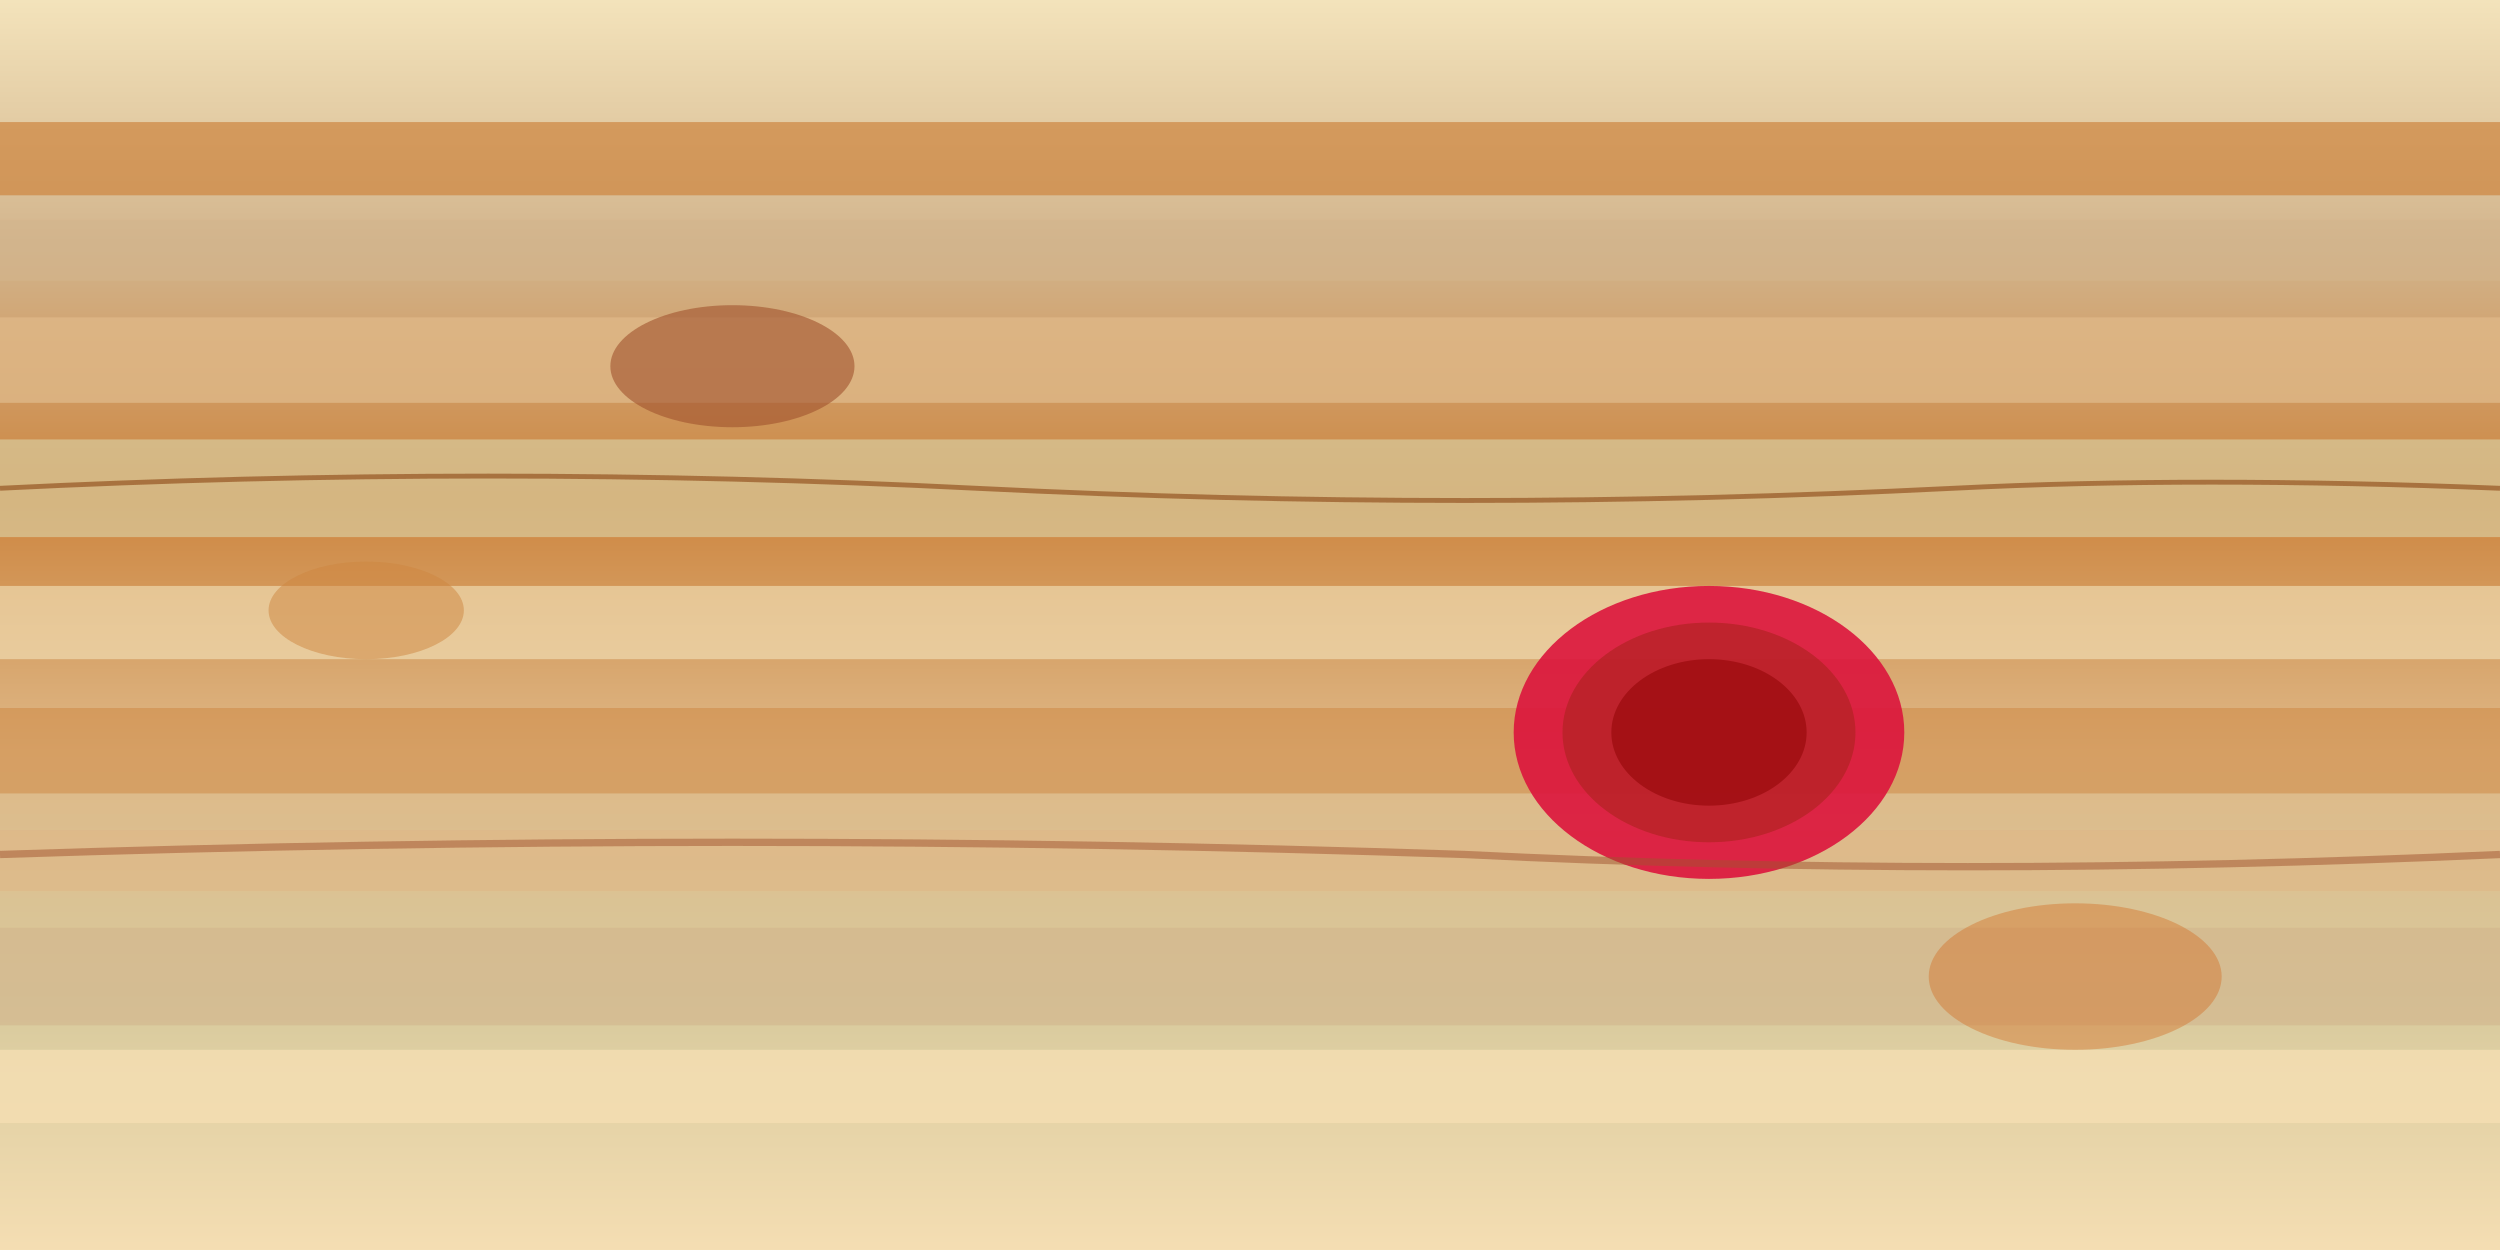
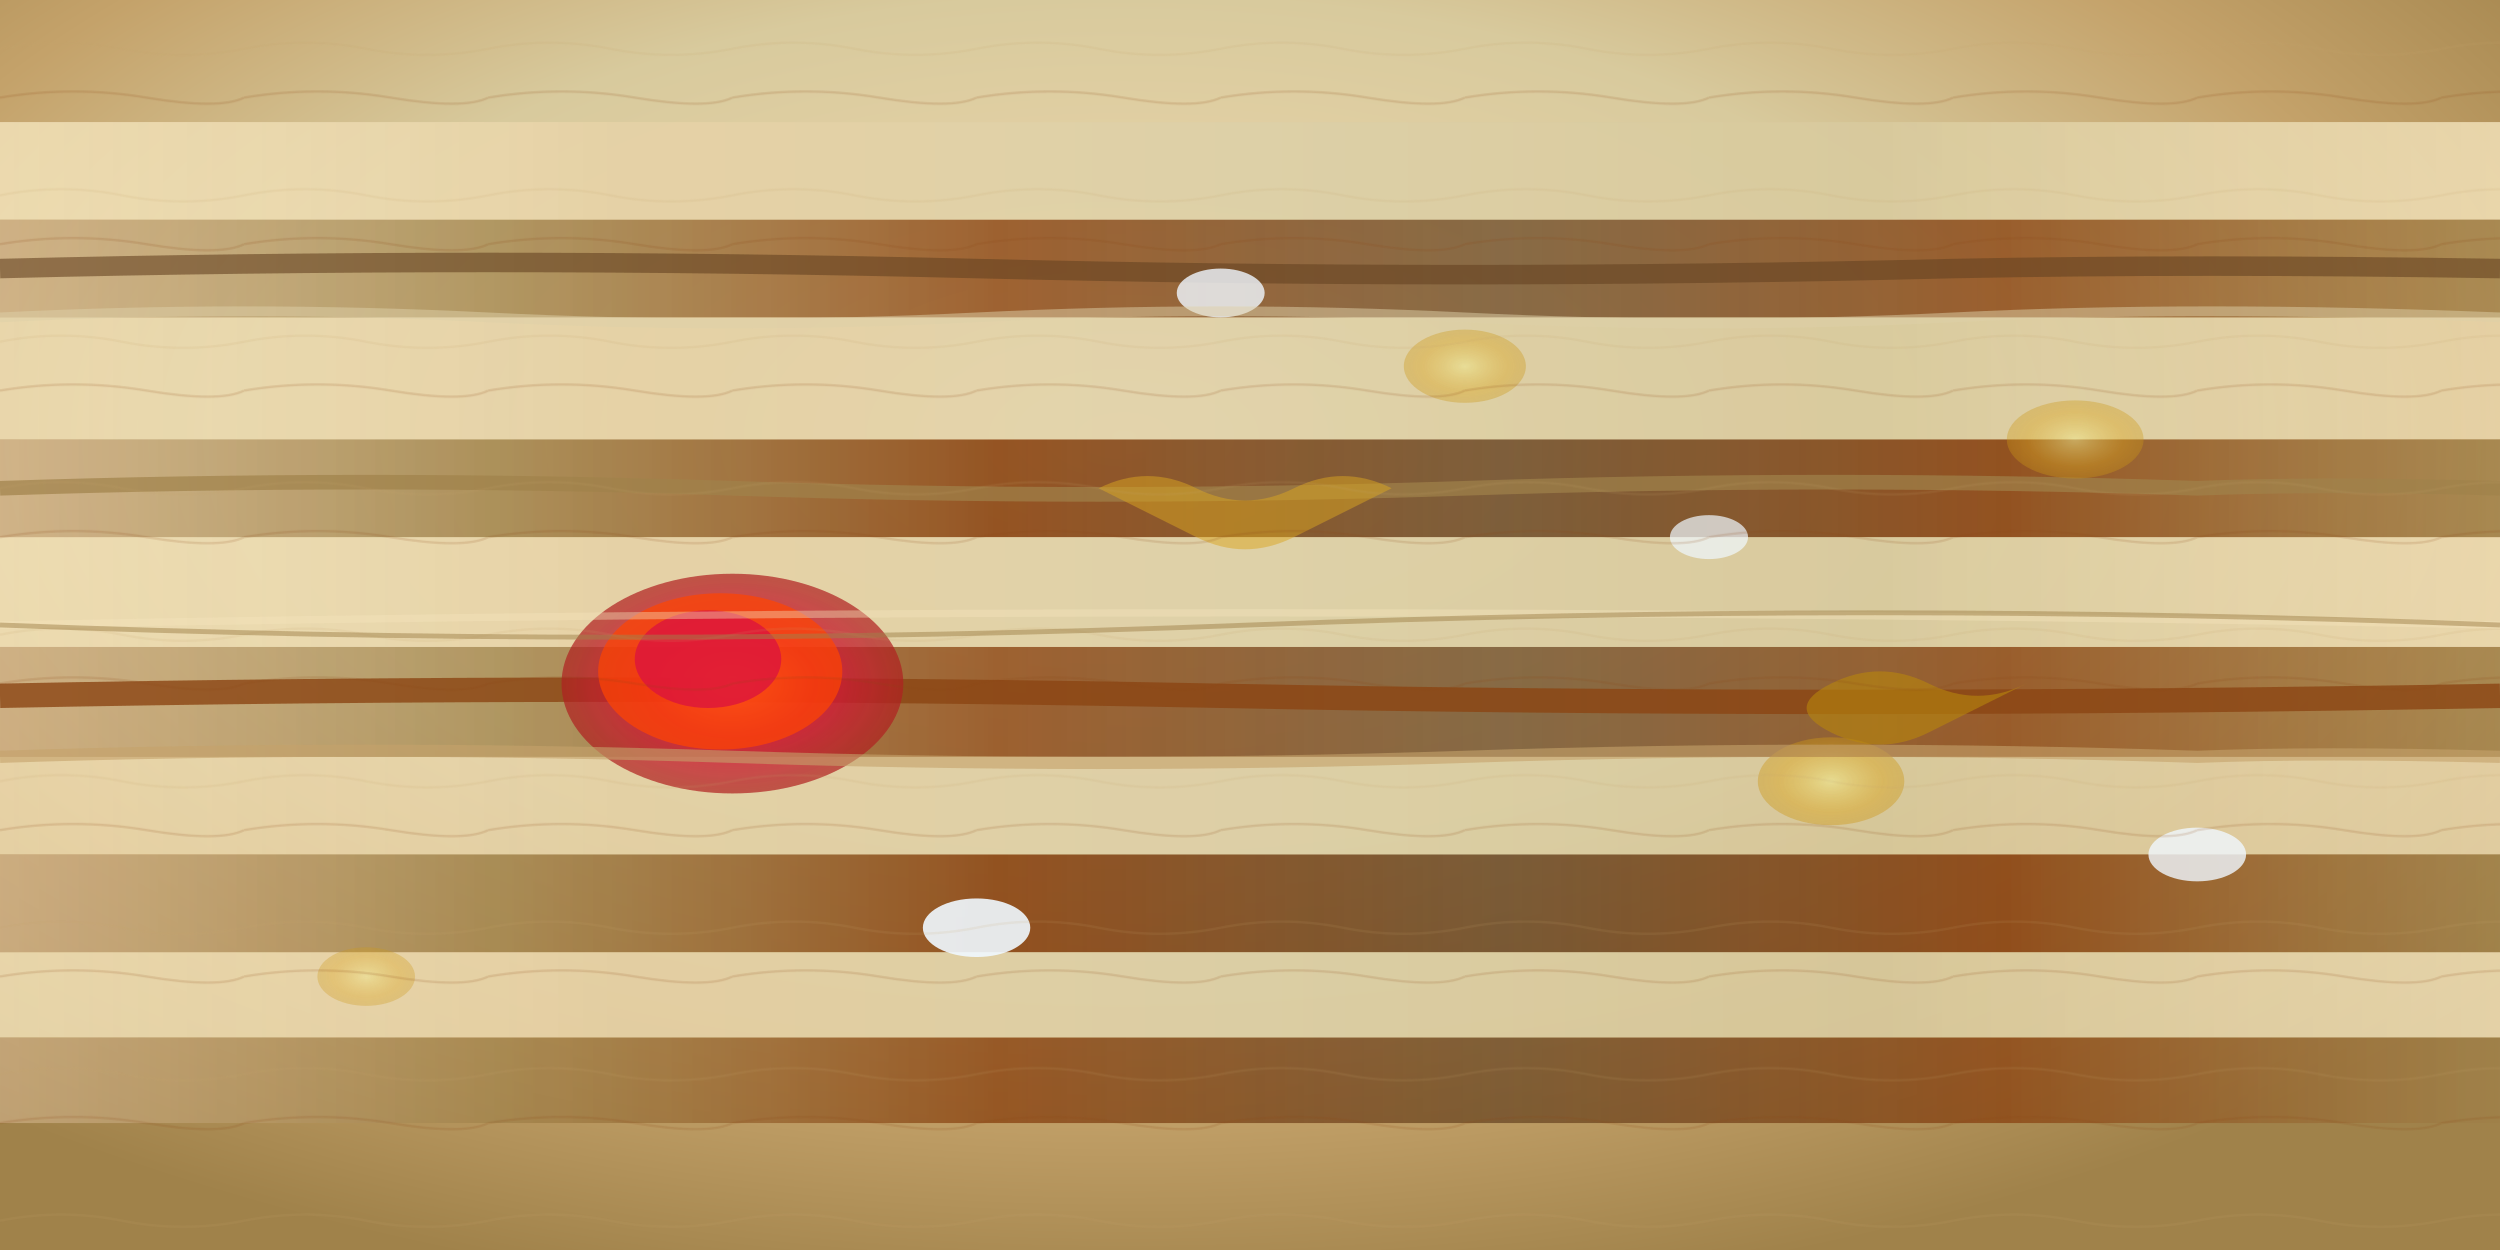
<svg xmlns="http://www.w3.org/2000/svg" width="1024" height="512">
  <defs>
-     <linearGradient id="jupiterGradient" x1="0%" y1="0%" x2="0%" y2="100%">
+     <radialGradient id="jupiterBase" cx="45%" cy="35%" r="70%">
      <stop offset="0%" style="stop-color:#F4E4BC;stop-opacity:1" />
-       <stop offset="20%" style="stop-color:#D2B48C;stop-opacity:1" />
-       <stop offset="40%" style="stop-color:#CD853F;stop-opacity:1" />
-       <stop offset="60%" style="stop-color:#DEB887;stop-opacity:1" />
-       <stop offset="80%" style="stop-color:#D8CA9D;stop-opacity:1" />
-       <stop offset="100%" style="stop-color:#F5DEB3;stop-opacity:1" />
+       <stop offset="25%" style="stop-color:#E6D2A6;stop-opacity:1" />
+       <stop offset="50%" style="stop-color:#D8CA9D;stop-opacity:1" />
+       <stop offset="75%" style="stop-color:#C4A26A;stop-opacity:1" />
+       <stop offset="100%" style="stop-color:#A0824A;stop-opacity:1" />
+     </radialGradient>
+     <linearGradient id="brownBand" x1="0%" y1="0%" x2="100%" y2="0%">
+       <stop offset="0%" style="stop-color:#D2B48C;stop-opacity:0.8" />
+       <stop offset="20%" style="stop-color:#A0824A;stop-opacity:0.9" />
+       <stop offset="40%" style="stop-color:#8B4513;stop-opacity:1.0" />
+       <stop offset="60%" style="stop-color:#654321;stop-opacity:0.9" />
+       <stop offset="80%" style="stop-color:#8B4513;stop-opacity:1.0" />
+       <stop offset="100%" style="stop-color:#A0824A;stop-opacity:0.8" />
    </linearGradient>
+     <linearGradient id="lightBand" x1="0%" y1="0%" x2="100%" y2="0%">
+       <stop offset="0%" style="stop-color:#F4E4BC;stop-opacity:0.9" />
+       <stop offset="25%" style="stop-color:#E6D2A6;stop-opacity:1.0" />
+       <stop offset="50%" style="stop-color:#DDD0A7;stop-opacity:1.0" />
+       <stop offset="75%" style="stop-color:#D8CA9D;stop-opacity:1.0" />
+       <stop offset="100%" style="stop-color:#F4E4BC;stop-opacity:0.9" />
+     </linearGradient>
+     <radialGradient id="greatRedSpot" cx="50%" cy="50%" r="80%">
+       <stop offset="0%" style="stop-color:#FF6B47;stop-opacity:1" />
+       <stop offset="30%" style="stop-color:#DC143C;stop-opacity:0.9" />
+       <stop offset="60%" style="stop-color:#B22222;stop-opacity:0.8" />
+       <stop offset="100%" style="stop-color:#8B0000;stop-opacity:0.6" />
+     </radialGradient>
+     <radialGradient id="stormSystem" cx="50%" cy="50%" r="70%">
+       <stop offset="0%" style="stop-color:#F0E68C;stop-opacity:0.8" />
+       <stop offset="50%" style="stop-color:#DAA520;stop-opacity:0.6" />
+       <stop offset="100%" style="stop-color:#B8860B;stop-opacity:0.4" />
+     </radialGradient>
+     <pattern id="jupiterTexture" x="0" y="0" width="100" height="60" patternUnits="userSpaceOnUse">
+       <rect width="100" height="60" fill="none" />
+       <path d="M0,20 Q25,15 50,20 Q75,25 100,20" stroke="#C4A26A" stroke-width="1" fill="none" opacity="0.4" />
+       <path d="M0,40 Q30,35 60,40 Q90,45 100,40" stroke="#8B4513" stroke-width="1" fill="none" opacity="0.5" />
+     </pattern>
  </defs>
-   <rect width="100%" height="100%" fill="url(#jupiterGradient)" />
-   <rect x="0" y="50" width="1024" height="30" fill="#CD853F" opacity="0.7" />
-   <rect x="0" y="90" width="1024" height="25" fill="#D2B48C" opacity="0.6" />
-   <rect x="0" y="130" width="1024" height="35" fill="#DEB887" opacity="0.8" />
-   <rect x="0" y="180" width="1024" height="40" fill="#D8CA9D" opacity="0.7" />
-   <rect x="0" y="240" width="1024" height="30" fill="#F4E4BC" opacity="0.6" />
-   <rect x="0" y="290" width="1024" height="35" fill="#CD853F" opacity="0.5" />
-   <rect x="0" y="340" width="1024" height="25" fill="#DEB887" opacity="0.7" />
-   <rect x="0" y="380" width="1024" height="40" fill="#D2B48C" opacity="0.6" />
-   <rect x="0" y="430" width="1024" height="30" fill="#F5DEB3" opacity="0.8" />
-   <ellipse cx="700" cy="300" rx="80" ry="60" fill="#DC143C" opacity="0.9" />
-   <ellipse cx="700" cy="300" rx="60" ry="45" fill="#B22222" opacity="0.7" />
-   <ellipse cx="700" cy="300" rx="40" ry="30" fill="#8B0000" opacity="0.5" />
-   <ellipse cx="300" cy="150" rx="50" ry="25" fill="#A0522D" opacity="0.6" />
-   <ellipse cx="150" cy="250" rx="40" ry="20" fill="#CD853F" opacity="0.5" />
-   <ellipse cx="850" cy="400" rx="60" ry="30" fill="#D2691E" opacity="0.4" />
-   <path d="M0,200 Q200,190 400,200 Q600,210 800,200 Q900,195 1024,200" stroke="#8B4513" stroke-width="2" fill="none" opacity="0.6" />
-   <path d="M0,350 Q300,340 600,350 Q800,360 1024,350" stroke="#A0522D" stroke-width="3" fill="none" opacity="0.5" />
+   <rect width="100%" height="100%" fill="url(#jupiterBase)" />
+   <rect x="0" y="50" width="1024" height="40" fill="url(#lightBand)" opacity="0.9" />
+   <rect x="0" y="130" width="1024" height="50" fill="url(#lightBand)" opacity="0.8" />
+   <rect x="0" y="220" width="1024" height="45" fill="url(#lightBand)" opacity="0.9" />
+   <rect x="0" y="310" width="1024" height="40" fill="url(#lightBand)" opacity="0.8" />
+   <rect x="0" y="390" width="1024" height="35" fill="url(#lightBand)" opacity="0.9" />
+   <rect x="0" y="90" width="1024" height="40" fill="url(#brownBand)" opacity="0.8" />
+   <rect x="0" y="180" width="1024" height="40" fill="url(#brownBand)" opacity="0.9" />
+   <rect x="0" y="265" width="1024" height="45" fill="url(#brownBand)" opacity="0.8" />
+   <rect x="0" y="350" width="1024" height="40" fill="url(#brownBand)" opacity="0.9" />
+   <rect x="0" y="425" width="1024" height="35" fill="url(#brownBand)" opacity="0.8" />
+   <path d="M0,110 Q200,105 400,110 Q600,115 800,110 Q900,108 1024,110" stroke="#654321" stroke-width="8" fill="none" opacity="0.6" />
+   <path d="M0,200 Q150,195 300,200 Q450,205 600,200 Q750,195 900,200 Q950,198 1024,200" stroke="#A0824A" stroke-width="6" fill="none" opacity="0.7" />
+   <path d="M0,285 Q250,280 500,285 Q750,290 1024,285" stroke="#8B4513" stroke-width="10" fill="none" opacity="0.8" />
+   <ellipse cx="300" cy="280" rx="70" ry="45" fill="url(#greatRedSpot)" opacity="0.9" />
+   <ellipse cx="295" cy="275" rx="50" ry="32" fill="#FF4500" opacity="0.7" />
+   <ellipse cx="290" cy="270" rx="30" ry="20" fill="#DC143C" opacity="0.8" />
+   <ellipse cx="600" cy="150" rx="25" ry="15" fill="url(#stormSystem)" opacity="0.7" />
+   <ellipse cx="750" cy="320" rx="30" ry="18" fill="url(#stormSystem)" opacity="0.8" />
+   <ellipse cx="150" cy="400" rx="20" ry="12" fill="url(#stormSystem)" opacity="0.6" />
+   <ellipse cx="850" cy="180" rx="28" ry="16" fill="url(#stormSystem)" opacity="0.7" />
+   <ellipse cx="500" cy="120" rx="18" ry="10" fill="#F0F8FF" opacity="0.8" />
+   <ellipse cx="400" cy="380" rx="22" ry="12" fill="#F0F8FF" opacity="0.9" />
+   <ellipse cx="700" cy="220" rx="16" ry="9" fill="#F0F8FF" opacity="0.7" />
+   <ellipse cx="900" cy="350" rx="20" ry="11" fill="#F0F8FF" opacity="0.8" />
+   <path d="M450,200 Q470,190 490,200 Q510,210 530,200 Q550,190 570,200 Q550,210 530,220 Q510,230 490,220 Q470,210 450,200" fill="#DAA520" opacity="0.5" />
+   <path d="M750,280 Q770,270 790,280 Q810,290 830,280 Q810,290 790,300 Q770,310 750,300 Q730,290 750,280" fill="#B8860B" opacity="0.6" />
+   <path d="M0,130 Q100,125 200,130 Q300,135 400,130 Q500,125 600,130 Q700,135 800,130 Q900,125 1024,130" stroke="#DDD0A7" stroke-width="4" fill="none" opacity="0.5" />
+   <path d="M0,310 Q150,305 300,310 Q450,315 600,310 Q750,305 900,310 Q950,308 1024,310" stroke="#C4A26A" stroke-width="5" fill="none" opacity="0.6" />
+   <rect width="100%" height="100%" fill="url(#jupiterTexture)" opacity="0.3" />
+   <path d="M0,256 Q512,246 1024,256" stroke="#F4E4BC" stroke-width="3" fill="none" opacity="0.4" />
+   <path d="M0,256 Q256,266 512,256 Q768,246 1024,256" stroke="#A0824A" stroke-width="2" fill="none" opacity="0.5" />
</svg>
